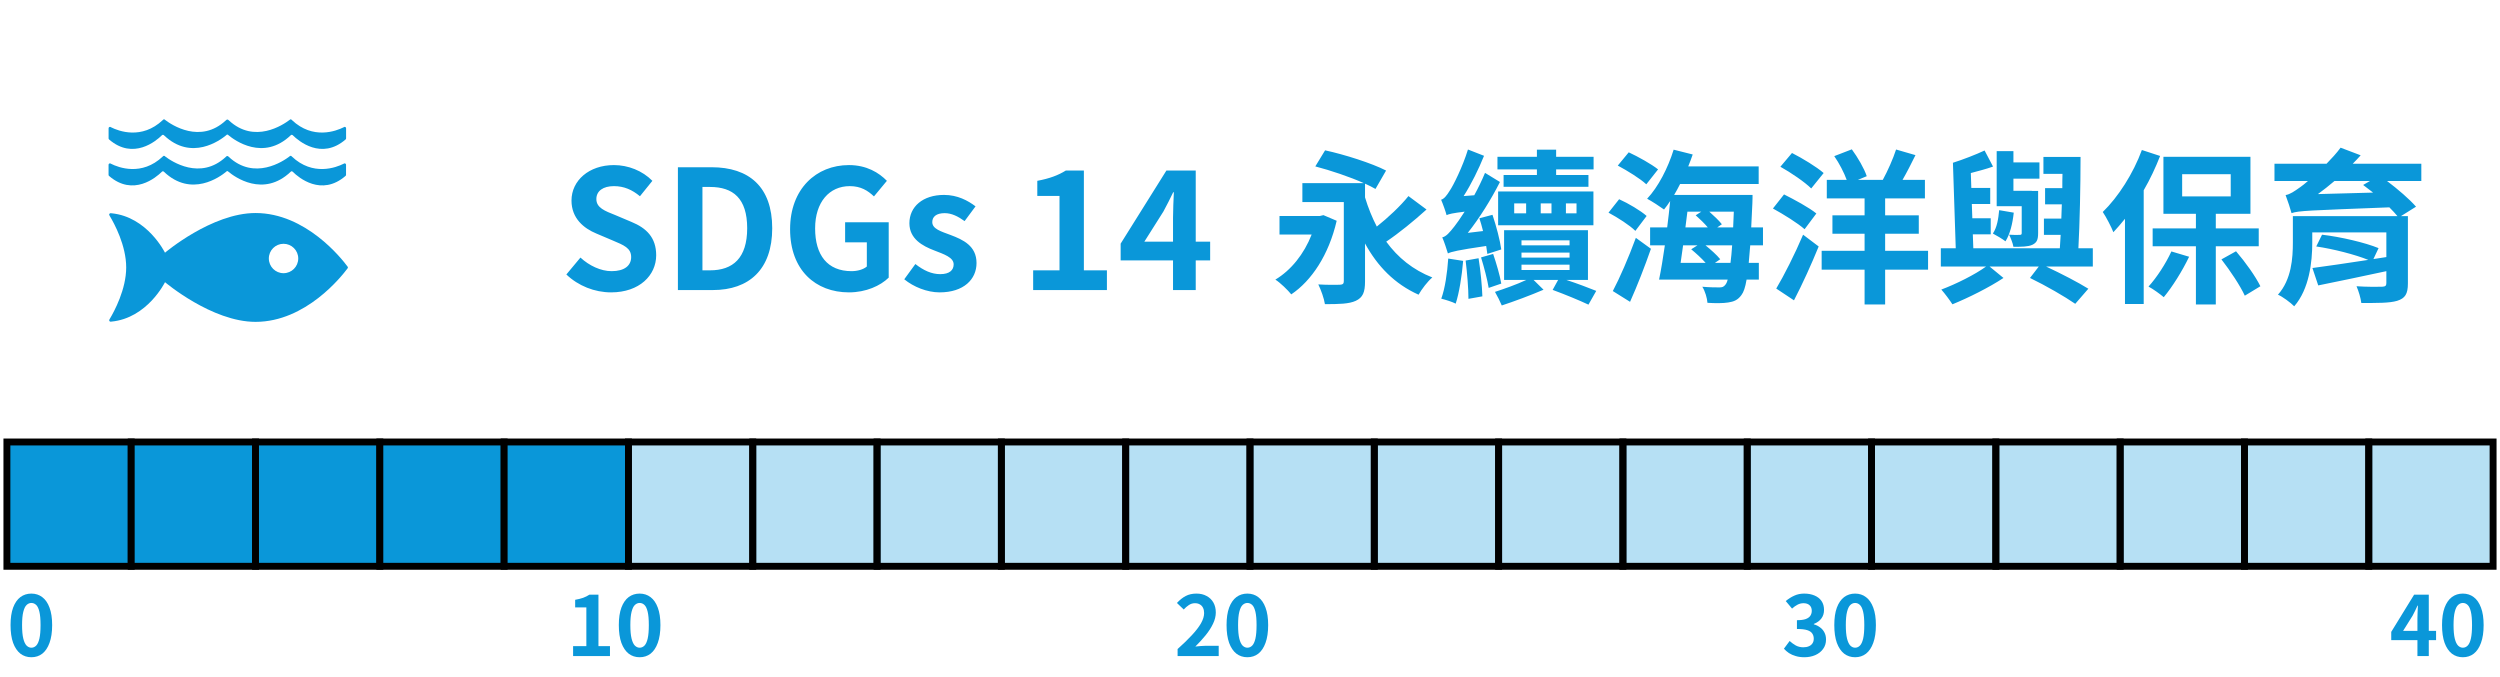
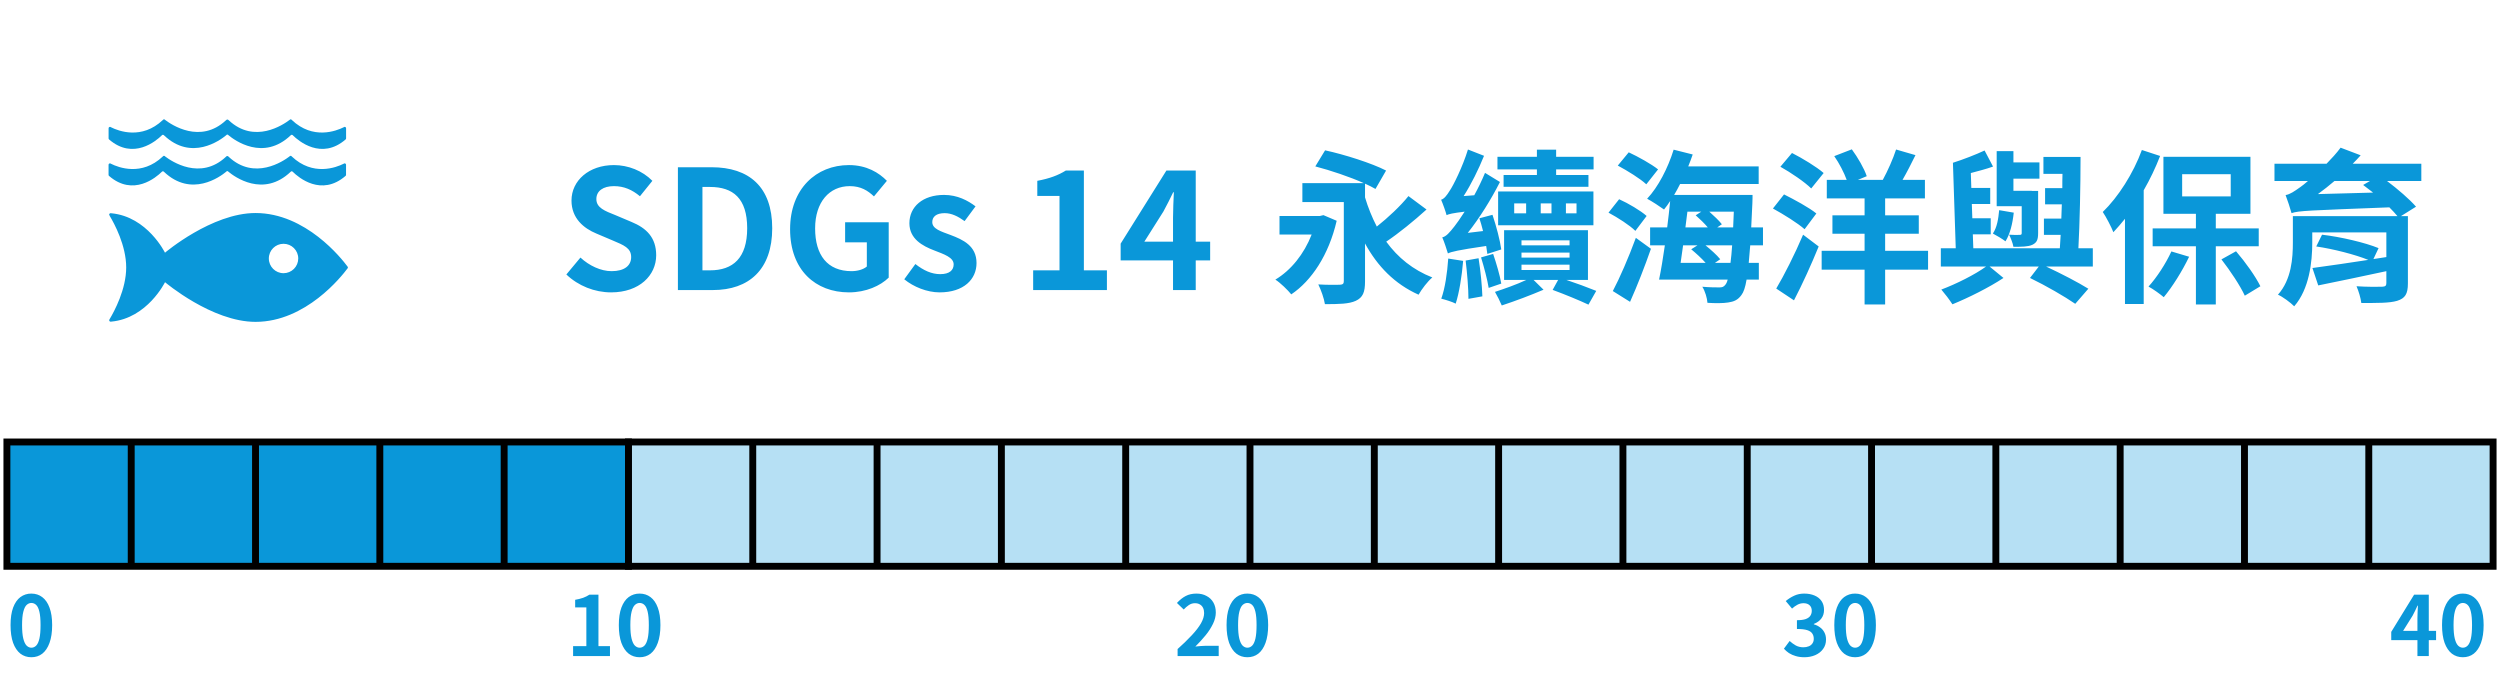
- <svg xmlns="http://www.w3.org/2000/svg" width="362" height="98" viewBox="0 0 362 98" fill="none">
-   <path d="M50.301 38.569C49.494 37.479 44.292 30.846 36.998 30.846C30.662 30.846 23.889 36.592 23.889 36.592C23.889 36.592 21.344 31.383 16.138 30.881C16.106 30.881 16.074 30.873 16.038 30.873H16.006C15.899 30.881 15.796 30.985 15.808 31.08C15.823 31.172 15.891 31.271 15.891 31.271C16.563 32.385 18.273 35.554 18.273 38.724C18.273 41.894 16.551 45.079 15.887 46.188L15.843 46.26C15.823 46.292 15.812 46.328 15.812 46.371C15.812 46.483 15.895 46.566 16.003 46.578H16.058C16.058 46.578 16.094 46.574 16.114 46.57C21.336 46.085 23.893 40.859 23.893 40.859C23.893 40.859 30.67 46.606 37.002 46.606C44.296 46.606 49.498 39.973 50.305 38.887C50.329 38.859 50.345 38.831 50.361 38.811C50.369 38.788 50.377 38.764 50.377 38.732C50.377 38.704 50.369 38.676 50.361 38.652C50.345 38.629 50.329 38.605 50.305 38.577M41.054 39.559C39.877 39.559 38.927 38.605 38.927 37.427C38.927 36.25 39.881 35.3 41.054 35.3C42.228 35.3 43.186 36.25 43.186 37.427C43.186 38.605 42.232 39.559 41.054 39.559Z" fill="#0A97D9" />
-   <path d="M15.974 18.378C15.974 18.378 15.946 18.37 15.934 18.37C15.819 18.37 15.724 18.465 15.724 18.581V20.032C15.724 20.092 15.748 20.148 15.783 20.183C19.303 23.242 22.64 20.374 23.411 19.619C23.427 19.595 23.443 19.575 23.467 19.559C23.503 19.535 23.539 19.519 23.582 19.519C23.638 19.519 23.69 19.539 23.726 19.575C23.726 19.575 23.734 19.583 23.738 19.583C27.715 23.377 31.887 20.303 32.754 19.583L32.837 19.503C32.861 19.491 32.889 19.487 32.917 19.487C32.945 19.487 32.976 19.491 33 19.503L33.088 19.583C33.955 20.303 38.127 23.377 42.104 19.583C42.104 19.583 42.108 19.579 42.112 19.575C42.148 19.539 42.199 19.519 42.255 19.519C42.299 19.519 42.339 19.535 42.37 19.559C42.394 19.575 42.41 19.595 42.43 19.619C43.202 20.374 46.531 23.242 50.054 20.183C50.09 20.148 50.114 20.092 50.114 20.032V18.581C50.114 18.461 50.022 18.37 49.907 18.37C49.891 18.37 49.879 18.374 49.863 18.378C49.831 18.398 49.796 18.414 49.756 18.434C48.674 18.974 45.313 20.267 42.267 17.384C42.239 17.356 42.207 17.332 42.179 17.3C42.152 17.288 42.124 17.28 42.092 17.28C42.072 17.28 42.048 17.288 42.028 17.288C41.985 17.308 41.945 17.336 41.921 17.372C41.01 18.064 36.842 20.887 33.128 17.423L33.072 17.372C33.032 17.336 32.98 17.308 32.921 17.308C32.865 17.308 32.813 17.336 32.774 17.372L32.714 17.423C29.003 20.887 24.827 18.064 23.921 17.372C23.897 17.336 23.861 17.308 23.817 17.288C23.797 17.288 23.773 17.28 23.75 17.28C23.722 17.28 23.69 17.288 23.662 17.3C23.634 17.332 23.602 17.36 23.575 17.384C20.524 20.267 17.167 18.978 16.086 18.434C16.046 18.414 16.01 18.398 15.978 18.378" fill="#0A97D9" />
-   <path d="M23.412 24.9C23.427 24.876 23.443 24.86 23.467 24.84C23.503 24.82 23.539 24.8 23.582 24.8C23.638 24.8 23.69 24.824 23.726 24.86L23.734 24.868C27.711 28.658 31.883 25.588 32.75 24.868L32.833 24.789C32.857 24.781 32.885 24.777 32.913 24.777C32.945 24.777 32.972 24.777 32.996 24.789L33.08 24.868C33.947 25.588 38.119 28.658 42.096 24.868C42.096 24.868 42.1 24.864 42.104 24.86C42.14 24.824 42.191 24.8 42.243 24.8C42.287 24.8 42.327 24.816 42.359 24.84C42.382 24.856 42.398 24.876 42.418 24.9C43.19 25.66 46.519 28.527 50.042 25.465C50.078 25.429 50.106 25.377 50.106 25.317V23.862C50.106 23.747 50.014 23.655 49.899 23.655C49.883 23.655 49.871 23.659 49.855 23.663C49.824 23.679 49.788 23.699 49.748 23.715C48.666 24.26 45.306 25.544 42.259 22.665C42.231 22.637 42.2 22.609 42.172 22.581C42.144 22.566 42.116 22.561 42.084 22.561C42.064 22.561 42.04 22.566 42.02 22.577C41.973 22.589 41.937 22.617 41.913 22.657C41.006 23.349 36.834 26.172 33.12 22.709L33.064 22.653C33.024 22.617 32.972 22.593 32.913 22.593C32.857 22.593 32.806 22.613 32.766 22.653L32.71 22.709C28.999 26.172 24.823 23.349 23.917 22.657C23.893 22.621 23.857 22.589 23.813 22.577C23.793 22.566 23.769 22.561 23.746 22.561C23.714 22.561 23.686 22.566 23.658 22.581C23.63 22.609 23.598 22.637 23.567 22.665C20.516 25.544 17.159 24.26 16.078 23.715C16.038 23.695 16.002 23.679 15.97 23.663C15.954 23.663 15.942 23.655 15.931 23.655C15.815 23.655 15.72 23.747 15.72 23.862V25.317C15.72 25.377 15.744 25.429 15.779 25.465C19.299 28.527 22.636 25.66 23.407 24.9" fill="#0A97D9" />
-   <path d="M88.488 42.336C86.112 42.336 83.736 41.4 82.008 39.744L84.048 37.296C85.32 38.472 87 39.264 88.56 39.264C90.408 39.264 91.392 38.472 91.392 37.224C91.392 35.904 90.312 35.496 88.728 34.824L86.352 33.816C84.552 33.072 82.752 31.632 82.752 29.04C82.752 26.136 85.296 23.904 88.896 23.904C90.96 23.904 93.024 24.72 94.464 26.184L92.664 28.416C91.536 27.48 90.36 26.952 88.896 26.952C87.336 26.952 86.352 27.648 86.352 28.824C86.352 30.096 87.6 30.552 89.112 31.152L91.44 32.136C93.6 33.024 95.016 34.392 95.016 36.96C95.016 39.864 92.592 42.336 88.488 42.336ZM98.161 42V24.216H103.033C108.457 24.216 111.817 27.048 111.817 33.048C111.817 39.024 108.457 42 103.225 42H98.161ZM101.713 39.144H102.817C106.129 39.144 108.193 37.368 108.193 33.048C108.193 28.704 106.129 27.072 102.817 27.072H101.713V39.144ZM122.925 42.336C118.101 42.336 114.405 39.12 114.405 33.192C114.405 27.336 118.197 23.904 122.925 23.904C125.493 23.904 127.269 25.008 128.421 26.184L126.549 28.44C125.661 27.6 124.653 26.952 123.045 26.952C120.093 26.952 118.029 29.256 118.029 33.072C118.029 36.936 119.805 39.264 123.309 39.264C124.149 39.264 125.013 39.024 125.517 38.592V35.088H122.373V32.184H128.685V40.2C127.485 41.376 125.397 42.336 122.925 42.336ZM136.049 42.336C134.249 42.336 132.281 41.544 130.937 40.44L132.545 38.232C133.745 39.168 134.897 39.696 136.145 39.696C137.489 39.696 138.089 39.12 138.089 38.28C138.089 37.272 136.697 36.816 135.281 36.264C133.577 35.616 131.681 34.584 131.681 32.328C131.681 29.928 133.625 28.224 136.697 28.224C138.641 28.224 140.153 29.04 141.257 29.88L139.673 32.016C138.713 31.32 137.777 30.864 136.793 30.864C135.569 30.864 134.993 31.392 134.993 32.16C134.993 33.144 136.241 33.504 137.657 34.032C139.433 34.704 141.401 35.592 141.401 38.088C141.401 40.44 139.553 42.336 136.049 42.336ZM149.601 42V39.144H153.417V28.368H150.201V26.184C151.977 25.848 153.201 25.392 154.329 24.696H156.945V39.144H160.281V42H149.601ZM165.702 34.992H169.854V31.536C169.854 30.504 169.926 28.872 169.974 27.84H169.878C169.446 28.776 168.966 29.664 168.462 30.624L165.702 34.992ZM169.854 42V37.704H162.27V35.28L168.894 24.696H173.142V34.992H175.23V37.704H173.142V42H169.854Z" fill="#0A97D9" />
-   <path d="M191.632 31.152L193.552 31.968C192.4 36.936 189.904 40.656 186.976 42.624C186.496 42.024 185.368 40.92 184.672 40.488C186.928 39.144 188.824 36.792 189.928 33.96H185.272V31.272H191.128L191.632 31.152ZM203.944 28.392L206.56 30.336C204.76 31.968 202.552 33.768 200.728 34.992C202.408 37.296 204.592 39.072 207.4 40.176C206.728 40.728 205.84 41.904 205.408 42.672C201.928 41.112 199.456 38.544 197.656 35.256V40.752C197.656 42.312 197.344 43.08 196.312 43.56C195.328 44.016 193.864 44.04 191.848 44.04C191.728 43.224 191.272 41.952 190.888 41.184C192.088 41.256 193.576 41.256 194.008 41.232C194.44 41.208 194.584 41.088 194.584 40.704V29.256H188.584V26.52H197.488C195.448 25.608 192.664 24.672 190.456 24.096L191.872 21.768C194.656 22.368 198.664 23.64 200.704 24.696L199.168 27.36C198.76 27.12 198.232 26.856 197.656 26.592V28.584C198.112 30.096 198.688 31.512 199.36 32.808C200.992 31.512 202.792 29.832 203.944 28.392ZM222.544 25.344V24.528H216.832V22.704H222.544V21.672H225.328V22.704H230.752V24.528H225.328V25.344H230.008V27.048H217.72V25.344H222.544ZM219.256 29.448V30.888H220.984V29.448H219.256ZM228.28 30.888V29.448H226.744V30.888H228.28ZM223.096 30.888H224.656V29.448H223.096V30.888ZM216.928 32.616V27.72H230.728V32.616H216.928ZM217.384 36.12L215.368 36.768C215.32 36.432 215.272 36.048 215.2 35.616C210.952 36.24 210.16 36.456 209.656 36.696C209.512 36.216 209.128 35.016 208.84 34.368C209.416 34.248 209.896 33.672 210.616 32.76C210.904 32.4 211.432 31.656 212.08 30.648C210.328 30.864 209.824 30.984 209.464 31.152C209.344 30.672 208.936 29.52 208.672 28.92C209.104 28.8 209.488 28.32 209.944 27.576C210.4 26.928 211.792 24.168 212.56 21.648L214.888 22.56C214.096 24.528 213.04 26.664 211.936 28.392L213.472 28.272C214.024 27.264 214.576 26.136 215.032 25.032L217.192 26.352C215.92 28.872 214.264 31.536 212.536 33.72L214.744 33.456C214.576 32.808 214.408 32.16 214.216 31.608L216.112 31.104C216.664 32.736 217.216 34.848 217.384 36.12ZM209.704 37.44L211.864 37.776C211.672 40.032 211.288 42.432 210.784 43.968C210.304 43.704 209.272 43.392 208.696 43.248C209.248 41.736 209.56 39.528 209.704 37.44ZM212.224 37.728L214.096 37.392C214.384 39.168 214.6 41.4 214.648 42.912L212.632 43.272C212.632 41.76 212.44 39.504 212.224 37.728ZM214.456 37.272L216.208 36.768C216.664 38.112 217.192 39.888 217.384 41.064L215.56 41.688C215.368 40.488 214.888 38.664 214.456 37.272ZM220.312 38.328V39.096H227.272V38.328H220.312ZM220.312 36.576V37.296H227.272V36.576H220.312ZM220.312 34.8V35.52H227.272V34.8H220.312ZM229.936 40.536H226.816C228.424 41.064 230.056 41.688 231.136 42.12L230.008 44.112C228.736 43.512 226.648 42.648 224.824 41.976L225.616 40.536H222.064L223.504 41.952C221.608 42.768 219.208 43.656 217.456 44.232C217.24 43.704 216.808 42.84 216.472 42.264C217.792 41.832 219.64 41.184 221.008 40.536H217.792V33.336H229.936V40.536ZM240.088 24.528L238.384 26.688C237.52 25.872 235.648 24.72 234.256 23.976L235.84 22.056C237.232 22.704 239.128 23.76 240.088 24.528ZM238.432 31.272L236.8 33.432C235.984 32.616 234.256 31.512 232.912 30.792L234.448 28.848C235.792 29.448 237.568 30.504 238.432 31.272ZM236.032 43.704L233.536 42.144C234.52 40.296 235.84 37.248 236.872 34.44L239.056 36.024C238.168 38.568 237.088 41.352 236.032 43.704ZM248.32 38.064H250.576C250.672 37.344 250.744 36.528 250.816 35.52H246.952C247.744 36.168 248.608 36.936 249.088 37.536L248.32 38.064ZM245.8 35.52H243.712C243.592 36.408 243.472 37.248 243.352 38.064H246.976C246.4 37.416 245.584 36.672 244.888 36.096L245.8 35.52ZM246.352 30.648H244.336C244.24 31.416 244.144 32.16 244.048 32.928H247.288C246.808 32.352 246.136 31.704 245.536 31.176L246.352 30.648ZM251.056 30.648H247.504C248.176 31.248 248.92 31.944 249.328 32.472L248.656 32.928H250.96C250.984 32.208 251.032 31.464 251.056 30.648ZM255.28 35.52H253.432C253.36 36.48 253.288 37.32 253.216 38.064H254.68V40.488H252.904C252.712 41.64 252.472 42.312 252.16 42.72C251.632 43.464 251.032 43.68 250.24 43.8C249.52 43.92 248.368 43.92 247.24 43.848C247.192 43.176 246.904 42.168 246.496 41.52C247.552 41.616 248.488 41.616 248.968 41.616C249.376 41.616 249.592 41.544 249.832 41.232C249.952 41.088 250.072 40.872 250.168 40.488H240.232C240.52 39.12 240.808 37.368 241.072 35.52H238.936V32.928H241.408C241.576 31.632 241.72 30.336 241.84 29.112C241.552 29.568 241.24 29.976 240.952 30.336C240.4 29.928 239.176 29.136 238.504 28.776C240.112 27.072 241.528 24.312 242.344 21.672L245.104 22.368C244.912 22.92 244.696 23.52 244.456 24.096H254.656V26.64H243.28C242.992 27.192 242.728 27.72 242.416 28.224H253.768C253.768 28.224 253.768 29.064 253.744 29.424C253.696 30.696 253.624 31.848 253.576 32.928H255.28V35.52ZM264.064 25.056L262.264 27.288C261.352 26.376 259.312 24.984 257.8 24.144L259.48 22.152C260.992 22.92 263.056 24.168 264.064 25.056ZM263.008 30.912L261.304 33.192C260.344 32.328 258.256 31.032 256.72 30.192L258.328 28.152C259.816 28.896 261.952 30.048 263.008 30.912ZM259.768 43.488L257.2 41.784C258.328 39.888 259.888 36.816 261.088 33.984L263.344 35.688C262.288 38.28 261.016 41.088 259.768 43.488ZM279.184 36.312V39.048H272.968V44.088H269.992V39.048H263.776V36.312H269.992V33.84H265.336V31.176H269.992V28.728H264.52V26.04H267.4C267.016 24.984 266.32 23.64 265.6 22.608L268.144 21.624C269.008 22.8 269.944 24.408 270.304 25.512L269.032 26.04H272.632C273.328 24.768 274.12 22.992 274.552 21.648L277.36 22.464C276.76 23.688 276.112 24.96 275.488 26.04H278.728V28.728H272.968V31.176H277.84V33.84H272.968V36.312H279.184ZM292.744 33.744V29.856H289.12V21.888H291.544V23.52H295.312V25.872H291.544V27.624H294.208V27.648H295.12V33.744C295.12 34.728 294.928 35.136 294.28 35.448C293.656 35.736 292.72 35.736 291.544 35.736C291.448 35.184 291.16 34.488 290.92 33.984C291.544 34.032 292.24 34.032 292.456 34.008C292.672 34.008 292.744 33.96 292.744 33.744ZM289.48 30.432L291.592 30.792C291.424 32.376 291.04 33.936 290.392 34.944C290.008 34.632 289.072 34.08 288.568 33.816C289.168 32.928 289.36 31.704 289.48 30.432ZM303.04 35.952V38.592H296.272C298.528 39.648 300.928 40.896 302.392 41.808L300.496 43.992C298.96 42.936 296.32 41.4 293.944 40.248L295.216 38.592H288.088L290.104 40.248C288.04 41.616 285.064 43.104 282.712 44.064C282.328 43.464 281.632 42.528 281.104 41.928C283.216 41.136 285.976 39.768 287.584 38.592H281.032V35.952H283.192L282.784 23.568C284.296 23.088 286.144 22.368 287.368 21.792L288.592 24.12C287.584 24.48 286.456 24.768 285.376 25.056L285.448 27.216H288.184V29.544H285.52L285.592 31.608H288.256V33.936H285.664L285.736 35.952H298.264C298.312 35.328 298.336 34.704 298.384 34.008H295.96V31.656H298.48C298.504 30.984 298.528 30.288 298.552 29.592H296.128V27.24H298.624C298.624 26.544 298.624 25.872 298.648 25.176H295.888V22.728H301.264C301.264 27 301.144 32.352 300.952 35.952H303.04ZM310.144 21.72L312.784 22.584C312.136 24.24 311.344 25.944 310.408 27.552V44.016H307.696V31.68C307.144 32.376 306.568 33.024 306.016 33.624C305.752 32.928 304.96 31.392 304.48 30.696C306.712 28.536 308.896 25.128 310.144 21.72ZM314.416 36.408L316.984 37.176C316 39.24 314.536 41.568 313.312 43.032C312.808 42.6 311.752 41.832 311.104 41.496C312.304 40.176 313.6 38.184 314.416 36.408ZM315.976 25.224V28.44H323.008V25.224H315.976ZM327.064 35.664H320.848V44.088H317.968V35.664H311.704V33.072H317.968V30.96H313.264V22.704H325.864V30.96H320.848V33.072H327.064V35.664ZM321.664 37.56L323.776 36.384C325.144 37.968 326.608 40.032 327.304 41.448L325.048 42.816C324.4 41.4 322.936 39.192 321.664 37.56ZM335.632 28.104L343.624 27.888C343.12 27.504 342.64 27.12 342.184 26.784L343.168 26.208H338.032C337.216 26.904 336.424 27.528 335.632 28.104ZM350.608 23.712V26.208H345.64C347.2 27.384 348.904 28.848 349.84 29.928L347.656 31.296H348.664V41.04C348.664 42.576 348.256 43.2 347.104 43.56C345.976 43.896 344.224 43.872 341.92 43.872C341.824 43.128 341.536 42.168 341.224 41.448C342.544 41.544 344.512 41.544 344.92 41.52C345.4 41.496 345.544 41.376 345.544 40.992V39.264C342.016 40.032 338.488 40.752 335.68 41.328L334.84 38.808C336.832 38.544 339.808 38.112 342.928 37.632C341.032 36.864 337.864 36.048 335.392 35.688L336.232 33.984C338.92 34.296 342.496 35.136 344.416 35.928L343.672 37.512L345.544 37.224V33.648H334.816V35.136C334.816 37.944 334.384 41.856 332.2 44.352C331.72 43.848 330.496 42.936 329.848 42.672C331.816 40.464 332.008 37.368 332.008 35.088V31.296H347.152C346.84 30.912 346.432 30.48 345.976 30.024C334.264 30.48 332.848 30.504 331.816 30.864C331.672 30.312 331.24 28.992 330.952 28.248C331.624 28.128 332.2 27.72 333.112 27.072C333.376 26.904 333.736 26.592 334.192 26.208H329.344V23.712H336.88C337.6 22.968 338.32 22.2 338.92 21.384L341.824 22.488C341.464 22.896 341.08 23.304 340.672 23.712H350.608Z" fill="#0A97D9" />
-   <rect x="1" y="64" width="18" height="18" fill="#0A97D9" stroke="black" />
-   <rect x="19" y="64" width="18" height="18" fill="#0A97D9" stroke="black" />
-   <rect x="37" y="64" width="18" height="18" fill="#0A97D9" stroke="black" />
-   <rect x="55" y="64" width="18" height="18" fill="#0A97D9" stroke="black" />
-   <rect x="73" y="64" width="18" height="18" fill="#0A97D9" stroke="black" />
-   <rect x="91" y="64" width="18" height="18" fill="#0A97D9" fill-opacity="0.3" stroke="black" />
-   <rect x="109" y="64" width="18" height="18" fill="#0A97D9" fill-opacity="0.3" stroke="black" />
-   <rect x="127" y="64" width="18" height="18" fill="#0A97D9" fill-opacity="0.3" stroke="black" />
-   <rect x="145" y="64" width="18" height="18" fill="#0A97D9" fill-opacity="0.3" stroke="black" />
-   <rect x="163" y="64" width="18" height="18" fill="#0A97D9" fill-opacity="0.3" stroke="black" />
-   <rect x="181" y="64" width="18" height="18" fill="#0A97D9" fill-opacity="0.3" stroke="black" />
-   <rect x="199" y="64" width="18" height="18" fill="#0A97D9" fill-opacity="0.3" stroke="black" />
-   <rect x="217" y="64" width="18" height="18" fill="#0A97D9" fill-opacity="0.3" stroke="black" />
-   <rect x="235" y="64" width="18" height="18" fill="#0A97D9" fill-opacity="0.3" stroke="black" />
-   <rect x="253" y="64" width="18" height="18" fill="#0A97D9" fill-opacity="0.3" stroke="black" />
-   <rect x="271" y="64" width="18" height="18" fill="#0A97D9" fill-opacity="0.3" stroke="black" />
-   <rect x="289" y="64" width="18" height="18" fill="#0A97D9" fill-opacity="0.3" stroke="black" />
-   <rect x="307" y="64" width="18" height="18" fill="#0A97D9" fill-opacity="0.3" stroke="black" />
-   <rect x="325" y="64" width="18" height="18" fill="#0A97D9" fill-opacity="0.3" stroke="black" />
-   <rect x="343" y="64" width="18" height="18" fill="#0A97D9" fill-opacity="0.3" stroke="black" />
-   <path d="M4.54 95.168C3.94 95.168 3.412 94.996 2.956 94.652C2.508 94.3 2.156 93.78 1.9 93.092C1.652 92.396 1.528 91.536 1.528 90.512C1.528 89.496 1.652 88.652 1.9 87.98C2.156 87.3 2.508 86.792 2.956 86.456C3.412 86.12 3.94 85.952 4.54 85.952C5.148 85.952 5.676 86.124 6.124 86.468C6.572 86.804 6.92 87.308 7.168 87.98C7.424 88.652 7.552 89.496 7.552 90.512C7.552 91.536 7.424 92.396 7.168 93.092C6.92 93.78 6.572 94.3 6.124 94.652C5.676 94.996 5.148 95.168 4.54 95.168ZM4.54 93.788C4.804 93.788 5.036 93.688 5.236 93.488C5.436 93.288 5.592 92.952 5.704 92.48C5.816 92 5.872 91.344 5.872 90.512C5.872 89.688 5.816 89.044 5.704 88.58C5.592 88.108 5.436 87.78 5.236 87.596C5.036 87.404 4.804 87.308 4.54 87.308C4.292 87.308 4.064 87.404 3.856 87.596C3.656 87.78 3.496 88.108 3.376 88.58C3.256 89.044 3.196 89.688 3.196 90.512C3.196 91.344 3.256 92 3.376 92.48C3.496 92.952 3.656 93.288 3.856 93.488C4.064 93.688 4.292 93.788 4.54 93.788Z" fill="#0A97D9" />
-   <path d="M82.984 95V93.56H84.904V87.956H83.284V86.852C83.732 86.772 84.116 86.676 84.436 86.564C84.764 86.444 85.068 86.292 85.348 86.108H86.656V93.56H88.324V95H82.984ZM92.618 95.168C92.018 95.168 91.49 94.996 91.034 94.652C90.586 94.3 90.234 93.78 89.978 93.092C89.73 92.396 89.606 91.536 89.606 90.512C89.606 89.496 89.73 88.652 89.978 87.98C90.234 87.3 90.586 86.792 91.034 86.456C91.49 86.12 92.018 85.952 92.618 85.952C93.226 85.952 93.754 86.124 94.202 86.468C94.65 86.804 94.998 87.308 95.246 87.98C95.502 88.652 95.63 89.496 95.63 90.512C95.63 91.536 95.502 92.396 95.246 93.092C94.998 93.78 94.65 94.3 94.202 94.652C93.754 94.996 93.226 95.168 92.618 95.168ZM92.618 93.788C92.882 93.788 93.114 93.688 93.314 93.488C93.514 93.288 93.67 92.952 93.782 92.48C93.894 92 93.95 91.344 93.95 90.512C93.95 89.688 93.894 89.044 93.782 88.58C93.67 88.108 93.514 87.78 93.314 87.596C93.114 87.404 92.882 87.308 92.618 87.308C92.37 87.308 92.142 87.404 91.934 87.596C91.734 87.78 91.574 88.108 91.454 88.58C91.334 89.044 91.274 89.688 91.274 90.512C91.274 91.344 91.334 92 91.454 92.48C91.574 92.952 91.734 93.288 91.934 93.488C92.142 93.688 92.37 93.788 92.618 93.788Z" fill="#0A97D9" />
-   <path d="M170.516 95V93.98C171.324 93.26 172.012 92.592 172.58 91.976C173.156 91.36 173.596 90.788 173.9 90.26C174.204 89.724 174.356 89.228 174.356 88.772C174.356 88.484 174.304 88.232 174.2 88.016C174.096 87.8 173.944 87.636 173.744 87.524C173.552 87.404 173.312 87.344 173.024 87.344C172.704 87.344 172.408 87.436 172.136 87.62C171.872 87.796 171.628 88.008 171.404 88.256L170.42 87.308C170.836 86.86 171.26 86.524 171.692 86.3C172.132 86.068 172.652 85.952 173.252 85.952C173.812 85.952 174.3 86.068 174.716 86.3C175.14 86.524 175.468 86.84 175.7 87.248C175.932 87.656 176.048 88.136 176.048 88.688C176.048 89.224 175.912 89.772 175.64 90.332C175.376 90.884 175.02 91.436 174.572 91.988C174.124 92.54 173.628 93.084 173.084 93.62C173.316 93.588 173.564 93.564 173.828 93.548C174.1 93.524 174.34 93.512 174.548 93.512H176.468V95H170.516ZM180.618 95.168C180.018 95.168 179.49 94.996 179.034 94.652C178.586 94.3 178.234 93.78 177.978 93.092C177.73 92.396 177.606 91.536 177.606 90.512C177.606 89.496 177.73 88.652 177.978 87.98C178.234 87.3 178.586 86.792 179.034 86.456C179.49 86.12 180.018 85.952 180.618 85.952C181.226 85.952 181.754 86.124 182.202 86.468C182.65 86.804 182.998 87.308 183.246 87.98C183.502 88.652 183.63 89.496 183.63 90.512C183.63 91.536 183.502 92.396 183.246 93.092C182.998 93.78 182.65 94.3 182.202 94.652C181.754 94.996 181.226 95.168 180.618 95.168ZM180.618 93.788C180.882 93.788 181.114 93.688 181.314 93.488C181.514 93.288 181.67 92.952 181.782 92.48C181.894 92 181.95 91.344 181.95 90.512C181.95 89.688 181.894 89.044 181.782 88.58C181.67 88.108 181.514 87.78 181.314 87.596C181.114 87.404 180.882 87.308 180.618 87.308C180.37 87.308 180.142 87.404 179.934 87.596C179.734 87.78 179.574 88.108 179.454 88.58C179.334 89.044 179.274 89.688 179.274 90.512C179.274 91.344 179.334 92 179.454 92.48C179.574 92.952 179.734 93.288 179.934 93.488C180.142 93.688 180.37 93.788 180.618 93.788Z" fill="#0A97D9" />
-   <path d="M261.276 95.168C260.812 95.168 260.396 95.112 260.028 95C259.66 94.896 259.332 94.752 259.044 94.568C258.764 94.376 258.52 94.164 258.312 93.932L259.14 92.816C259.412 93.064 259.708 93.28 260.028 93.464C260.356 93.64 260.72 93.728 261.12 93.728C261.424 93.728 261.688 93.68 261.912 93.584C262.144 93.488 262.32 93.348 262.44 93.164C262.568 92.98 262.632 92.756 262.632 92.492C262.632 92.196 262.56 91.944 262.416 91.736C262.28 91.52 262.036 91.356 261.684 91.244C261.332 91.132 260.836 91.076 260.196 91.076V89.804C260.74 89.804 261.168 89.748 261.48 89.636C261.792 89.516 262.012 89.356 262.14 89.156C262.276 88.948 262.344 88.712 262.344 88.448C262.344 88.104 262.24 87.836 262.032 87.644C261.824 87.444 261.532 87.344 261.156 87.344C260.844 87.344 260.552 87.416 260.28 87.56C260.016 87.696 259.752 87.884 259.488 88.124L258.576 87.032C258.968 86.704 259.38 86.444 259.812 86.252C260.244 86.052 260.72 85.952 261.24 85.952C261.808 85.952 262.308 86.044 262.74 86.228C263.18 86.412 263.52 86.68 263.76 87.032C264 87.384 264.12 87.812 264.12 88.316C264.12 88.796 263.992 89.208 263.736 89.552C263.48 89.896 263.116 90.16 262.644 90.344V90.404C262.972 90.492 263.268 90.636 263.532 90.836C263.804 91.028 264.016 91.272 264.168 91.568C264.328 91.864 264.408 92.208 264.408 92.6C264.408 93.136 264.264 93.596 263.976 93.98C263.696 94.364 263.316 94.66 262.836 94.868C262.364 95.068 261.844 95.168 261.276 95.168ZM268.618 95.168C268.018 95.168 267.49 94.996 267.034 94.652C266.586 94.3 266.234 93.78 265.978 93.092C265.73 92.396 265.606 91.536 265.606 90.512C265.606 89.496 265.73 88.652 265.978 87.98C266.234 87.3 266.586 86.792 267.034 86.456C267.49 86.12 268.018 85.952 268.618 85.952C269.226 85.952 269.754 86.124 270.202 86.468C270.65 86.804 270.998 87.308 271.246 87.98C271.502 88.652 271.63 89.496 271.63 90.512C271.63 91.536 271.502 92.396 271.246 93.092C270.998 93.78 270.65 94.3 270.202 94.652C269.754 94.996 269.226 95.168 268.618 95.168ZM268.618 93.788C268.882 93.788 269.114 93.688 269.314 93.488C269.514 93.288 269.67 92.952 269.782 92.48C269.894 92 269.95 91.344 269.95 90.512C269.95 89.688 269.894 89.044 269.782 88.58C269.67 88.108 269.514 87.78 269.314 87.596C269.114 87.404 268.882 87.308 268.618 87.308C268.37 87.308 268.142 87.404 267.934 87.596C267.734 87.78 267.574 88.108 267.454 88.58C267.334 89.044 267.274 89.688 267.274 90.512C267.274 91.344 267.334 92 267.454 92.48C267.574 92.952 267.734 93.288 267.934 93.488C268.142 93.688 268.37 93.788 268.618 93.788Z" fill="#0A97D9" />
-   <path d="M350.044 95V89.54C350.044 89.284 350.052 88.98 350.068 88.628C350.084 88.268 350.1 87.956 350.116 87.692H350.056C349.952 87.932 349.84 88.172 349.72 88.412C349.6 88.652 349.476 88.896 349.348 89.144L347.968 91.352H352.744V92.696H346.252V91.496L349.564 86.108H351.688V95H350.044ZM356.618 95.168C356.018 95.168 355.49 94.996 355.034 94.652C354.586 94.3 354.234 93.78 353.978 93.092C353.73 92.396 353.606 91.536 353.606 90.512C353.606 89.496 353.73 88.652 353.978 87.98C354.234 87.3 354.586 86.792 355.034 86.456C355.49 86.12 356.018 85.952 356.618 85.952C357.226 85.952 357.754 86.124 358.202 86.468C358.65 86.804 358.998 87.308 359.246 87.98C359.502 88.652 359.63 89.496 359.63 90.512C359.63 91.536 359.502 92.396 359.246 93.092C358.998 93.78 358.65 94.3 358.202 94.652C357.754 94.996 357.226 95.168 356.618 95.168ZM356.618 93.788C356.882 93.788 357.114 93.688 357.314 93.488C357.514 93.288 357.67 92.952 357.782 92.48C357.894 92 357.95 91.344 357.95 90.512C357.95 89.688 357.894 89.044 357.782 88.58C357.67 88.108 357.514 87.78 357.314 87.596C357.114 87.404 356.882 87.308 356.618 87.308C356.37 87.308 356.142 87.404 355.934 87.596C355.734 87.78 355.574 88.108 355.454 88.58C355.334 89.044 355.274 89.688 355.274 90.512C355.274 91.344 355.334 92 355.454 92.48C355.574 92.952 355.734 93.288 355.934 93.488C356.142 93.688 356.37 93.788 356.618 93.788Z" fill="#0A97D9" />
+ <svg xmlns="http://www.w3.org/2000/svg" width="362" height="98" fill="none">
+   <path fill="#0A97D9" d="M50.301 38.569c-.807-1.09-6.01-7.723-13.303-7.723-6.336 0-13.109 5.746-13.109 5.746s-2.545-5.21-7.751-5.71c-.032 0-.064-.009-.1-.009h-.032c-.107.008-.21.112-.198.207a.6.6 0 0 0 .083.191c.672 1.114 2.382 4.283 2.382 7.453s-1.722 6.355-2.386 7.465l-.044.071a.208.208 0 0 0 .16.318h.055s.036-.004.056-.008c5.222-.485 7.78-5.71 7.78-5.71s6.776 5.746 13.108 5.746c7.294 0 12.496-6.633 13.303-7.719q.034-.044.056-.076a.2.2 0 0 0 .016-.08.3.3 0 0 0-.016-.079q-.022-.034-.056-.075m-9.25.982a2.13 2.13 0 0 1-2.128-2.132c0-1.177.954-2.127 2.127-2.127 1.174 0 2.132.95 2.132 2.127a2.13 2.13 0 0 1-2.132 2.132M15.974 18.378s-.028-.008-.04-.008a.21.21 0 0 0-.21.21v1.452c0 .06.024.116.06.151 3.52 3.059 6.856.191 7.627-.564a.2.2 0 0 1 .056-.06.2.2 0 0 1 .259.016s.008.008.012.008c3.977 3.794 8.149.72 9.016 0l.083-.08a.2.2 0 0 1 .08-.016c.028 0 .06.004.083.016l.088.08c.867.72 5.039 3.794 9.016 0l.008-.008a.2.2 0 0 1 .258-.016c.024.016.04.036.06.06.772.755 4.1 3.623 7.624.564a.22.22 0 0 0 .06-.15V18.58c0-.12-.092-.211-.207-.211q-.022.001-.044.008-.047.028-.107.056c-1.082.54-4.443 1.833-7.489-1.05-.028-.028-.06-.052-.088-.084a.2.2 0 0 0-.087-.02c-.02 0-.044.008-.064.008a.25.25 0 0 0-.107.084c-.91.692-5.079 3.515-8.793.051l-.056-.051a.23.23 0 0 0-.151-.064.23.23 0 0 0-.147.064l-.06.051c-3.71 3.464-7.887.64-8.793-.051a.24.24 0 0 0-.104-.084c-.02 0-.044-.008-.067-.008a.2.2 0 0 0-.088.02 1 1 0 0 1-.087.084c-3.051 2.883-6.408 1.594-7.49 1.05q-.06-.028-.107-.056M23.412 24.9a.3.3 0 0 1 .055-.06c.036-.02.072-.04.116-.04.055 0 .107.024.143.06l.008.008c3.977 3.79 8.149.72 9.016 0l.083-.08a.3.3 0 0 1 .08-.011c.032 0 .06 0 .083.012l.084.08c.867.719 5.039 3.79 9.016 0l.008-.009a.2.2 0 0 1 .14-.06c.043 0 .083.016.115.04.023.016.04.036.06.06.77.76 4.1 3.627 7.623.565a.2.2 0 0 0 .064-.148v-1.455a.205.205 0 0 0-.207-.207c-.016 0-.028.004-.044.008-.031.016-.067.036-.107.052-1.082.545-4.442 1.83-7.489-1.05-.028-.028-.06-.056-.087-.084a.17.17 0 0 0-.088-.02.13.13 0 0 0-.064.016.17.17 0 0 0-.107.08c-.907.692-5.079 3.515-8.793.052l-.056-.056a.22.22 0 0 0-.151-.06.2.2 0 0 0-.147.06l-.056.056c-3.71 3.464-7.887.64-8.793-.052a.2.2 0 0 0-.104-.08.13.13 0 0 0-.067-.016.17.17 0 0 0-.088.02q-.043.042-.091.084c-3.05 2.88-6.408 1.595-7.49 1.05l-.107-.052c-.016 0-.028-.008-.04-.008a.21.21 0 0 0-.21.207v1.456c0 .06.024.11.06.147 3.52 3.062 6.856.195 7.627-.565M88.488 42.336c-2.376 0-4.752-.936-6.48-2.592l2.04-2.448c1.272 1.176 2.952 1.968 4.512 1.968 1.848 0 2.832-.792 2.832-2.04 0-1.32-1.08-1.728-2.664-2.4l-2.376-1.008c-1.8-.744-3.6-2.184-3.6-4.776 0-2.904 2.544-5.136 6.144-5.136 2.064 0 4.128.816 5.568 2.28l-1.8 2.232c-1.128-.936-2.304-1.464-3.768-1.464-1.56 0-2.544.696-2.544 1.872 0 1.272 1.248 1.728 2.76 2.328l2.328.984c2.16.888 3.576 2.256 3.576 4.824 0 2.904-2.424 5.376-6.528 5.376M98.161 42V24.216h4.872c5.424 0 8.784 2.832 8.784 8.832 0 5.976-3.36 8.952-8.592 8.952zm3.552-2.856h1.104c3.312 0 5.376-1.776 5.376-6.096 0-4.344-2.064-5.976-5.376-5.976h-1.104zm21.212 3.192c-4.824 0-8.52-3.216-8.52-9.144 0-5.856 3.792-9.288 8.52-9.288 2.568 0 4.344 1.104 5.496 2.28l-1.872 2.256c-.888-.84-1.896-1.488-3.504-1.488-2.952 0-5.016 2.304-5.016 6.12 0 3.864 1.776 6.192 5.28 6.192.84 0 1.704-.24 2.208-.672v-3.504h-3.144v-2.904h6.312V40.2c-1.2 1.176-3.288 2.136-5.76 2.136m13.124 0c-1.8 0-3.768-.792-5.112-1.896l1.608-2.208c1.2.936 2.352 1.464 3.6 1.464 1.344 0 1.944-.576 1.944-1.416 0-1.008-1.392-1.464-2.808-2.016-1.704-.648-3.6-1.68-3.6-3.936 0-2.4 1.944-4.104 5.016-4.104 1.944 0 3.456.816 4.56 1.656l-1.584 2.136c-.96-.696-1.896-1.152-2.88-1.152-1.224 0-1.8.528-1.8 1.296 0 .984 1.248 1.344 2.664 1.872 1.776.672 3.744 1.56 3.744 4.056 0 2.352-1.848 4.248-5.352 4.248M149.601 42v-2.856h3.816V28.368h-3.216v-2.184c1.776-.336 3-.792 4.128-1.488h2.616v14.448h3.336V42zm16.101-7.008h4.152v-3.456c0-1.032.072-2.664.12-3.696h-.096c-.432.936-.912 1.824-1.416 2.784zM169.854 42v-4.296h-7.584V35.28l6.624-10.584h4.248v10.296h2.088v2.712h-2.088V42zM191.632 31.152l1.92.816c-1.152 4.968-3.648 8.688-6.576 10.656-.48-.6-1.608-1.704-2.304-2.136 2.256-1.344 4.152-3.696 5.256-6.528h-4.656v-2.688h5.856zm12.312-2.76 2.616 1.944c-1.8 1.632-4.008 3.432-5.832 4.656 1.68 2.304 3.864 4.08 6.672 5.184-.672.552-1.56 1.728-1.992 2.496-3.48-1.56-5.952-4.128-7.752-7.416v5.496c0 1.56-.312 2.328-1.344 2.808-.984.456-2.448.48-4.464.48-.12-.816-.576-2.088-.96-2.856 1.2.072 2.688.072 3.12.048s.576-.144.576-.528V29.256h-6V26.52h8.904c-2.04-.912-4.824-1.848-7.032-2.424l1.416-2.328c2.784.6 6.792 1.872 8.832 2.928l-1.536 2.664c-.408-.24-.936-.504-1.512-.768v1.992a24.6 24.6 0 0 0 1.704 4.224c1.632-1.296 3.432-2.976 4.584-4.416m18.6-3.048v-.816h-5.712v-1.824h5.712v-1.032h2.784v1.032h5.424v1.824h-5.424v.816h4.68v1.704H217.72v-1.704zm-3.288 4.104v1.44h1.728v-1.44zm9.024 1.44v-1.44h-1.536v1.44zm-5.184 0h1.56v-1.44h-1.56zm-6.168 1.728V27.72h13.8v4.896zm.456 3.504-2.016.648c-.048-.336-.096-.72-.168-1.152-4.248.624-5.04.84-5.544 1.08-.144-.48-.528-1.68-.816-2.328.576-.12 1.056-.696 1.776-1.608.288-.36.816-1.104 1.464-2.112-1.752.216-2.256.336-2.616.504-.12-.48-.528-1.632-.792-2.232.432-.12.816-.6 1.272-1.344.456-.648 1.848-3.408 2.616-5.928l2.328.912c-.792 1.968-1.848 4.104-2.952 5.832l1.536-.12a34 34 0 0 0 1.56-3.24l2.16 1.32c-1.272 2.52-2.928 5.184-4.656 7.368l2.208-.264c-.168-.648-.336-1.296-.528-1.848l1.896-.504c.552 1.632 1.104 3.744 1.272 5.016m-7.68 1.32 2.16.336c-.192 2.256-.576 4.656-1.08 6.192-.48-.264-1.512-.576-2.088-.72.552-1.512.864-3.72 1.008-5.808m2.52.288 1.872-.336c.288 1.776.504 4.008.552 5.52l-2.016.36c0-1.512-.192-3.768-.408-5.544m2.232-.456 1.752-.504c.456 1.344.984 3.12 1.176 4.296l-1.824.624c-.192-1.2-.672-3.024-1.104-4.416m5.856 1.056v.768h6.96v-.768zm0-1.752v.72h6.96v-.72zm0-1.776v.72h6.96v-.72zm9.624 5.736h-3.12a77 77 0 0 1 4.32 1.584l-1.128 1.992c-1.272-.6-3.36-1.464-5.184-2.136l.792-1.44h-3.552l1.44 1.416a80 80 0 0 1-6.048 2.28 19 19 0 0 0-.984-1.968c1.32-.432 3.168-1.08 4.536-1.728h-3.216v-7.2h12.144zm10.152-16.008-1.704 2.16c-.864-.816-2.736-1.968-4.128-2.712l1.584-1.92c1.392.648 3.288 1.704 4.248 2.472m-1.656 6.744-1.632 2.16c-.816-.816-2.544-1.92-3.888-2.64l1.536-1.944c1.344.6 3.12 1.656 3.984 2.424m-2.4 12.432-2.496-1.56c.984-1.848 2.304-4.896 3.336-7.704l2.184 1.584c-.888 2.544-1.968 5.328-3.024 7.68m12.288-5.64h2.256c.096-.72.168-1.536.24-2.544h-3.864c.792.648 1.656 1.416 2.136 2.016zm-2.52-2.544h-2.088c-.12.888-.24 1.728-.36 2.544h3.624c-.576-.648-1.392-1.392-2.088-1.968zm.552-4.872h-2.016c-.096.768-.192 1.512-.288 2.28h3.24c-.48-.576-1.152-1.224-1.752-1.752zm4.704 0h-3.552c.672.6 1.416 1.296 1.824 1.824l-.672.456h2.304c.024-.72.072-1.464.096-2.28m4.224 4.872h-1.848c-.072.96-.144 1.8-.216 2.544h1.464v2.424h-1.776c-.192 1.152-.432 1.824-.744 2.232-.528.744-1.128.96-1.92 1.08-.72.12-1.872.12-3 .048-.048-.672-.336-1.68-.744-2.328 1.056.096 1.992.096 2.472.096.408 0 .624-.072.864-.384.12-.144.24-.36.336-.744h-9.936c.288-1.368.576-3.12.84-4.968h-2.136v-2.592h2.472c.168-1.296.312-2.592.432-3.816-.288.456-.6.864-.888 1.224-.552-.408-1.776-1.2-2.448-1.56 1.608-1.704 3.024-4.464 3.84-7.104l2.76.696a31 31 0 0 1-.648 1.728h10.2v2.544H243.28c-.288.552-.552 1.08-.864 1.584h11.352s0 .84-.024 1.2c-.048 1.272-.12 2.424-.168 3.504h1.704zm8.784-10.464-1.8 2.232c-.912-.912-2.952-2.304-4.464-3.144l1.68-1.992c1.512.768 3.576 2.016 4.584 2.904m-1.056 5.856-1.704 2.28c-.96-.864-3.048-2.16-4.584-3l1.608-2.04c1.488.744 3.624 1.896 4.68 2.76m-3.24 12.576-2.568-1.704c1.128-1.896 2.688-4.968 3.888-7.8l2.256 1.704c-1.056 2.592-2.328 5.4-3.576 7.8m19.416-7.176v2.736h-6.216v5.04h-2.976v-5.04h-6.216v-2.736h6.216V33.84h-4.656v-2.664h4.656v-2.448h-5.472V26.04h2.88c-.384-1.056-1.08-2.4-1.8-3.432l2.544-.984c.864 1.176 1.8 2.784 2.16 3.888l-1.272.528h3.6c.696-1.272 1.488-3.048 1.92-4.392l2.808.816c-.6 1.224-1.248 2.496-1.872 3.576h3.24v2.688h-5.76v2.448h4.872v2.664h-4.872v2.472zm13.56-2.568v-3.888h-3.624v-7.968h2.424v1.632h3.768v2.352h-3.768v1.752h2.664v.024h.912v6.096c0 .984-.192 1.392-.84 1.704-.624.288-1.56.288-2.736.288-.096-.552-.384-1.248-.624-1.752.624.048 1.32.048 1.536.024.216 0 .288-.048.288-.264m-3.264-3.312 2.112.36c-.168 1.584-.552 3.144-1.2 4.152-.384-.312-1.32-.864-1.824-1.128.6-.888.792-2.112.912-3.384m13.56 5.52v2.64h-6.768c2.256 1.056 4.656 2.304 6.12 3.216l-1.896 2.184c-1.536-1.056-4.176-2.592-6.552-3.744l1.272-1.656h-7.128l2.016 1.656c-2.064 1.368-5.04 2.856-7.392 3.816a21 21 0 0 0-1.608-2.136c2.112-.792 4.872-2.16 6.48-3.336h-6.552v-2.64h2.16l-.408-12.384c1.512-.48 3.36-1.2 4.584-1.776l1.224 2.328c-1.008.36-2.136.648-3.216.936l.072 2.16h2.736v2.328h-2.664l.072 2.064h2.664v2.328h-2.592l.072 2.016h12.528c.048-.624.072-1.248.12-1.944h-2.424v-2.352h2.52l.072-2.064h-2.424V27.24h2.496c0-.696 0-1.368.024-2.064h-2.76v-2.448h5.376c0 4.272-.12 9.624-.312 13.224zm7.104-14.232 2.64.864a36 36 0 0 1-2.376 4.968v16.464h-2.712V31.68a35 35 0 0 1-1.68 1.944c-.264-.696-1.056-2.232-1.536-2.928 2.232-2.16 4.416-5.568 5.664-8.976m4.272 14.688 2.568.768c-.984 2.064-2.448 4.392-3.672 5.856-.504-.432-1.56-1.2-2.208-1.536 1.2-1.32 2.496-3.312 3.312-5.088m1.56-11.184v3.216h7.032v-3.216zm11.088 10.44h-6.216v8.424h-2.88v-8.424h-6.264v-2.592h6.264V30.96h-4.704v-8.256h12.6v8.256h-5.016v2.112h6.216zm-5.4 1.896 2.112-1.176c1.368 1.584 2.832 3.648 3.528 5.064l-2.256 1.368c-.648-1.416-2.112-3.624-3.384-5.256m13.968-9.456 7.992-.216c-.504-.384-.984-.768-1.44-1.104l.984-.576h-5.136a39 39 0 0 1-2.4 1.896m14.976-4.392v2.496h-4.968c1.56 1.176 3.264 2.64 4.2 3.72l-2.184 1.368h1.008v9.744c0 1.536-.408 2.16-1.56 2.52-1.128.336-2.88.312-5.184.312-.096-.744-.384-1.704-.696-2.424 1.32.096 3.288.096 3.696.072.48-.024.624-.144.624-.528v-1.728c-3.528.768-7.056 1.488-9.864 2.064l-.84-2.52a428 428 0 0 0 8.088-1.176c-1.896-.768-5.064-1.584-7.536-1.944l.84-1.704c2.688.312 6.264 1.152 8.184 1.944l-.744 1.584 1.872-.288v-3.576h-10.728v1.488c0 2.808-.432 6.72-2.616 9.216-.48-.504-1.704-1.416-2.352-1.68 1.968-2.208 2.16-5.304 2.16-7.584v-3.792h15.144a18 18 0 0 0-1.176-1.272c-11.712.456-13.128.48-14.16.84a33 33 0 0 0-.864-2.616c.672-.12 1.248-.528 2.16-1.176.264-.168.624-.48 1.08-.864h-4.848v-2.496h7.536c.72-.744 1.44-1.512 2.04-2.328l2.904 1.104q-.54.612-1.152 1.224z" />
+   <path fill="#0A97D9" stroke="#000" d="M1 64h18v18H1zM19 64h18v18H19zM37 64h18v18H37zM55 64h18v18H55zM73 64h18v18H73z" />
+   <path fill="#0A97D9" fill-opacity=".3" stroke="#000" d="M91 64h18v18H91zM109 64h18v18h-18zM127 64h18v18h-18zM145 64h18v18h-18zM163 64h18v18h-18zM181 64h18v18h-18zM199 64h18v18h-18zM217 64h18v18h-18zM235 64h18v18h-18zM253 64h18v18h-18zM271 64h18v18h-18zM289 64h18v18h-18zM307 64h18v18h-18zM325 64h18v18h-18zM343 64h18v18h-18z" />
+   <path fill="#0A97D9" d="M4.54 95.168q-.9 0-1.584-.516-.672-.528-1.056-1.56-.372-1.044-.372-2.58 0-1.524.372-2.532.384-1.02 1.056-1.524a2.6 2.6 0 0 1 1.584-.504q.912 0 1.584.516.672.504 1.044 1.512.384 1.008.384 2.532 0 1.536-.384 2.58-.372 1.032-1.044 1.56-.672.516-1.584.516m0-1.38q.396 0 .696-.3t.468-1.008q.168-.72.168-1.968 0-1.236-.168-1.932-.168-.708-.468-.984a.97.97 0 0 0-.696-.288q-.372 0-.684.288-.3.276-.48.984-.18.696-.18 1.932 0 1.248.18 1.968.18.708.48 1.008.312.3.684.3M82.984 95v-1.44h1.92v-5.604h-1.62v-1.104a7.5 7.5 0 0 0 1.152-.288q.492-.18.912-.456h1.308v7.452h1.668V95zm9.634.168q-.9 0-1.584-.516-.672-.528-1.056-1.56-.372-1.044-.372-2.58 0-1.524.372-2.532.384-1.02 1.056-1.524a2.6 2.6 0 0 1 1.584-.504q.912 0 1.584.516.672.504 1.044 1.512.384 1.008.384 2.532 0 1.536-.384 2.58-.372 1.032-1.044 1.56-.672.516-1.584.516m0-1.38q.396 0 .696-.3t.468-1.008q.168-.72.168-1.968 0-1.236-.168-1.932-.168-.708-.468-.984a.97.97 0 0 0-.696-.288q-.372 0-.684.288-.3.276-.48.984-.18.696-.18 1.932 0 1.248.18 1.968.18.708.48 1.008.312.3.684.3M170.516 95v-1.02a30 30 0 0 0 2.064-2.004q.864-.924 1.32-1.716.456-.804.456-1.488 0-.432-.156-.756a1.1 1.1 0 0 0-.456-.492q-.288-.18-.72-.18-.48 0-.888.276a4 4 0 0 0-.732.636l-.984-.948q.624-.672 1.272-1.008.66-.348 1.56-.348.84 0 1.464.348.636.336.984.948t.348 1.44q0 .804-.408 1.644a8.4 8.4 0 0 1-1.068 1.656 20 20 0 0 1-1.488 1.632q.348-.048.744-.072.408-.036.72-.036h1.92V95zm10.102.168q-.9 0-1.584-.516-.672-.528-1.056-1.56-.372-1.044-.372-2.58 0-1.524.372-2.532.384-1.02 1.056-1.524a2.6 2.6 0 0 1 1.584-.504q.912 0 1.584.516.672.504 1.044 1.512.384 1.008.384 2.532 0 1.536-.384 2.58-.372 1.032-1.044 1.56-.672.516-1.584.516m0-1.38q.396 0 .696-.3t.468-1.008q.168-.72.168-1.968 0-1.236-.168-1.932-.168-.708-.468-.984a.97.97 0 0 0-.696-.288q-.372 0-.684.288-.3.276-.48.984-.18.696-.18 1.932 0 1.248.18 1.968.18.708.48 1.008.312.3.684.3M261.276 95.168q-.696 0-1.248-.168a3.7 3.7 0 0 1-.984-.432 4 4 0 0 1-.732-.636l.828-1.116q.408.372.888.648.492.264 1.092.264a2 2 0 0 0 .792-.144 1.12 1.12 0 0 0 .72-1.092q0-.444-.216-.756-.204-.324-.732-.492t-1.488-.168v-1.272q.816 0 1.284-.168.468-.18.66-.48.204-.312.204-.708 0-.516-.312-.804-.312-.3-.876-.3-.468 0-.876.216a3.7 3.7 0 0 0-.792.564l-.912-1.092a5.3 5.3 0 0 1 1.236-.78q.648-.3 1.428-.3.852 0 1.5.276.66.276 1.02.804t.36 1.284q0 .72-.384 1.236t-1.092.792v.06q.492.132.888.432.408.288.636.732.24.444.24 1.032 0 .804-.432 1.38-.42.576-1.14.888-.708.3-1.56.3m7.342 0q-.9 0-1.584-.516-.672-.528-1.056-1.56-.372-1.044-.372-2.58 0-1.524.372-2.532.384-1.02 1.056-1.524a2.6 2.6 0 0 1 1.584-.504q.912 0 1.584.516.672.504 1.044 1.512.384 1.008.384 2.532 0 1.536-.384 2.58-.372 1.032-1.044 1.56-.672.516-1.584.516m0-1.38q.396 0 .696-.3t.468-1.008q.168-.72.168-1.968 0-1.236-.168-1.932-.168-.708-.468-.984a.97.97 0 0 0-.696-.288q-.372 0-.684.288-.3.276-.48.984-.18.696-.18 1.932 0 1.248.18 1.968.18.708.48 1.008.312.3.684.3M350.044 95v-5.46q0-.384.024-.912.024-.54.048-.936h-.06q-.156.36-.336.72t-.372.732l-1.38 2.208h4.776v1.344h-6.492v-1.2l3.312-5.388h2.124V95zm6.574.168q-.9 0-1.584-.516-.672-.528-1.056-1.56-.372-1.044-.372-2.58 0-1.524.372-2.532.384-1.02 1.056-1.524a2.6 2.6 0 0 1 1.584-.504q.912 0 1.584.516.672.504 1.044 1.512.384 1.008.384 2.532 0 1.536-.384 2.58-.372 1.032-1.044 1.56-.672.516-1.584.516m0-1.38q.396 0 .696-.3t.468-1.008q.168-.72.168-1.968 0-1.236-.168-1.932-.168-.708-.468-.984a.97.97 0 0 0-.696-.288q-.372 0-.684.288-.3.276-.48.984-.18.696-.18 1.932 0 1.248.18 1.968.18.708.48 1.008.312.3.684.3" />
</svg>
